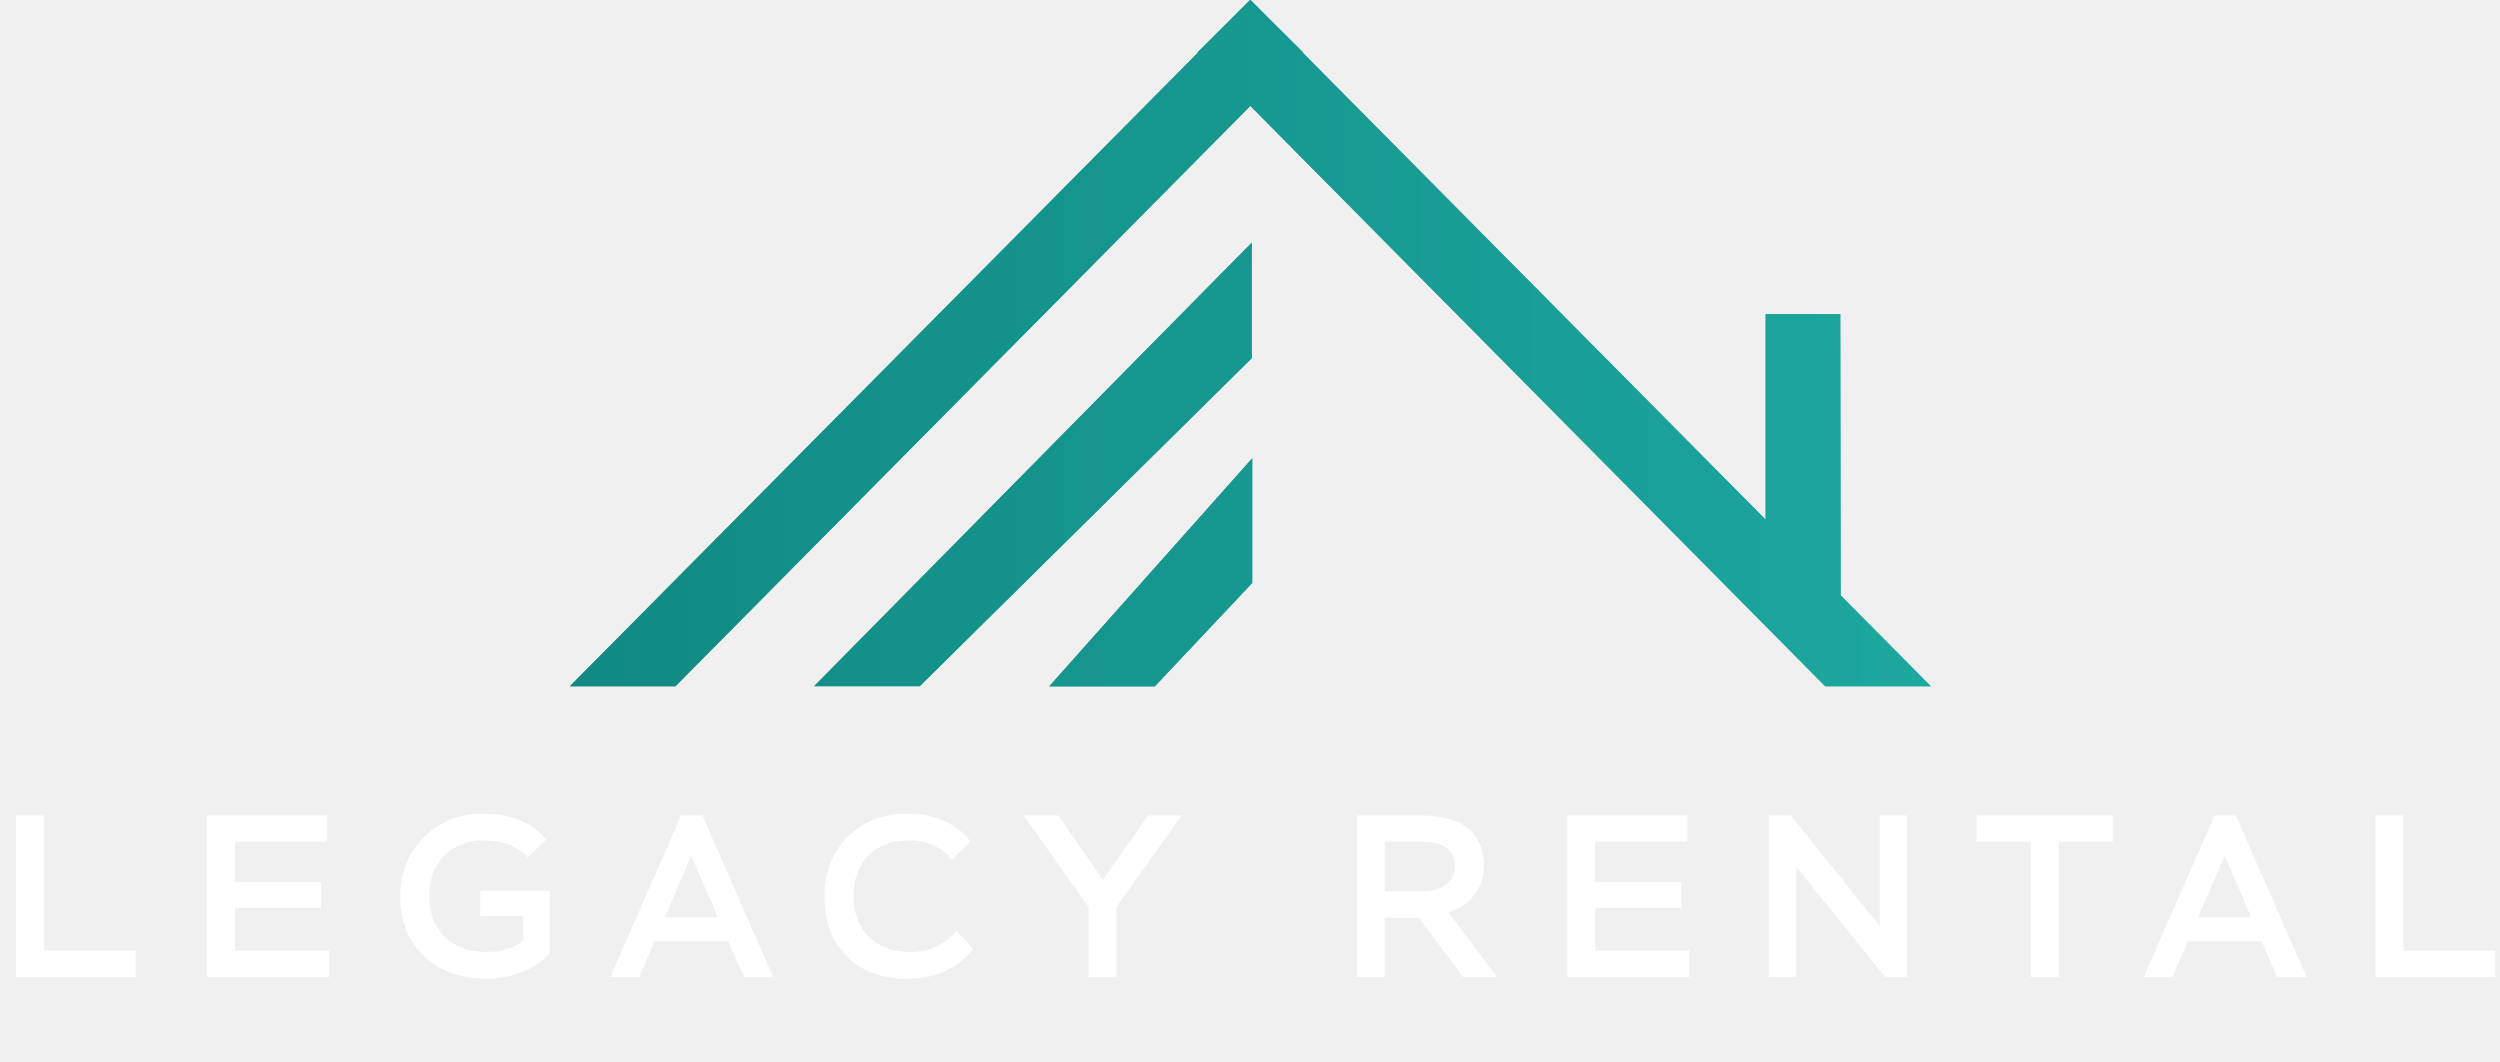
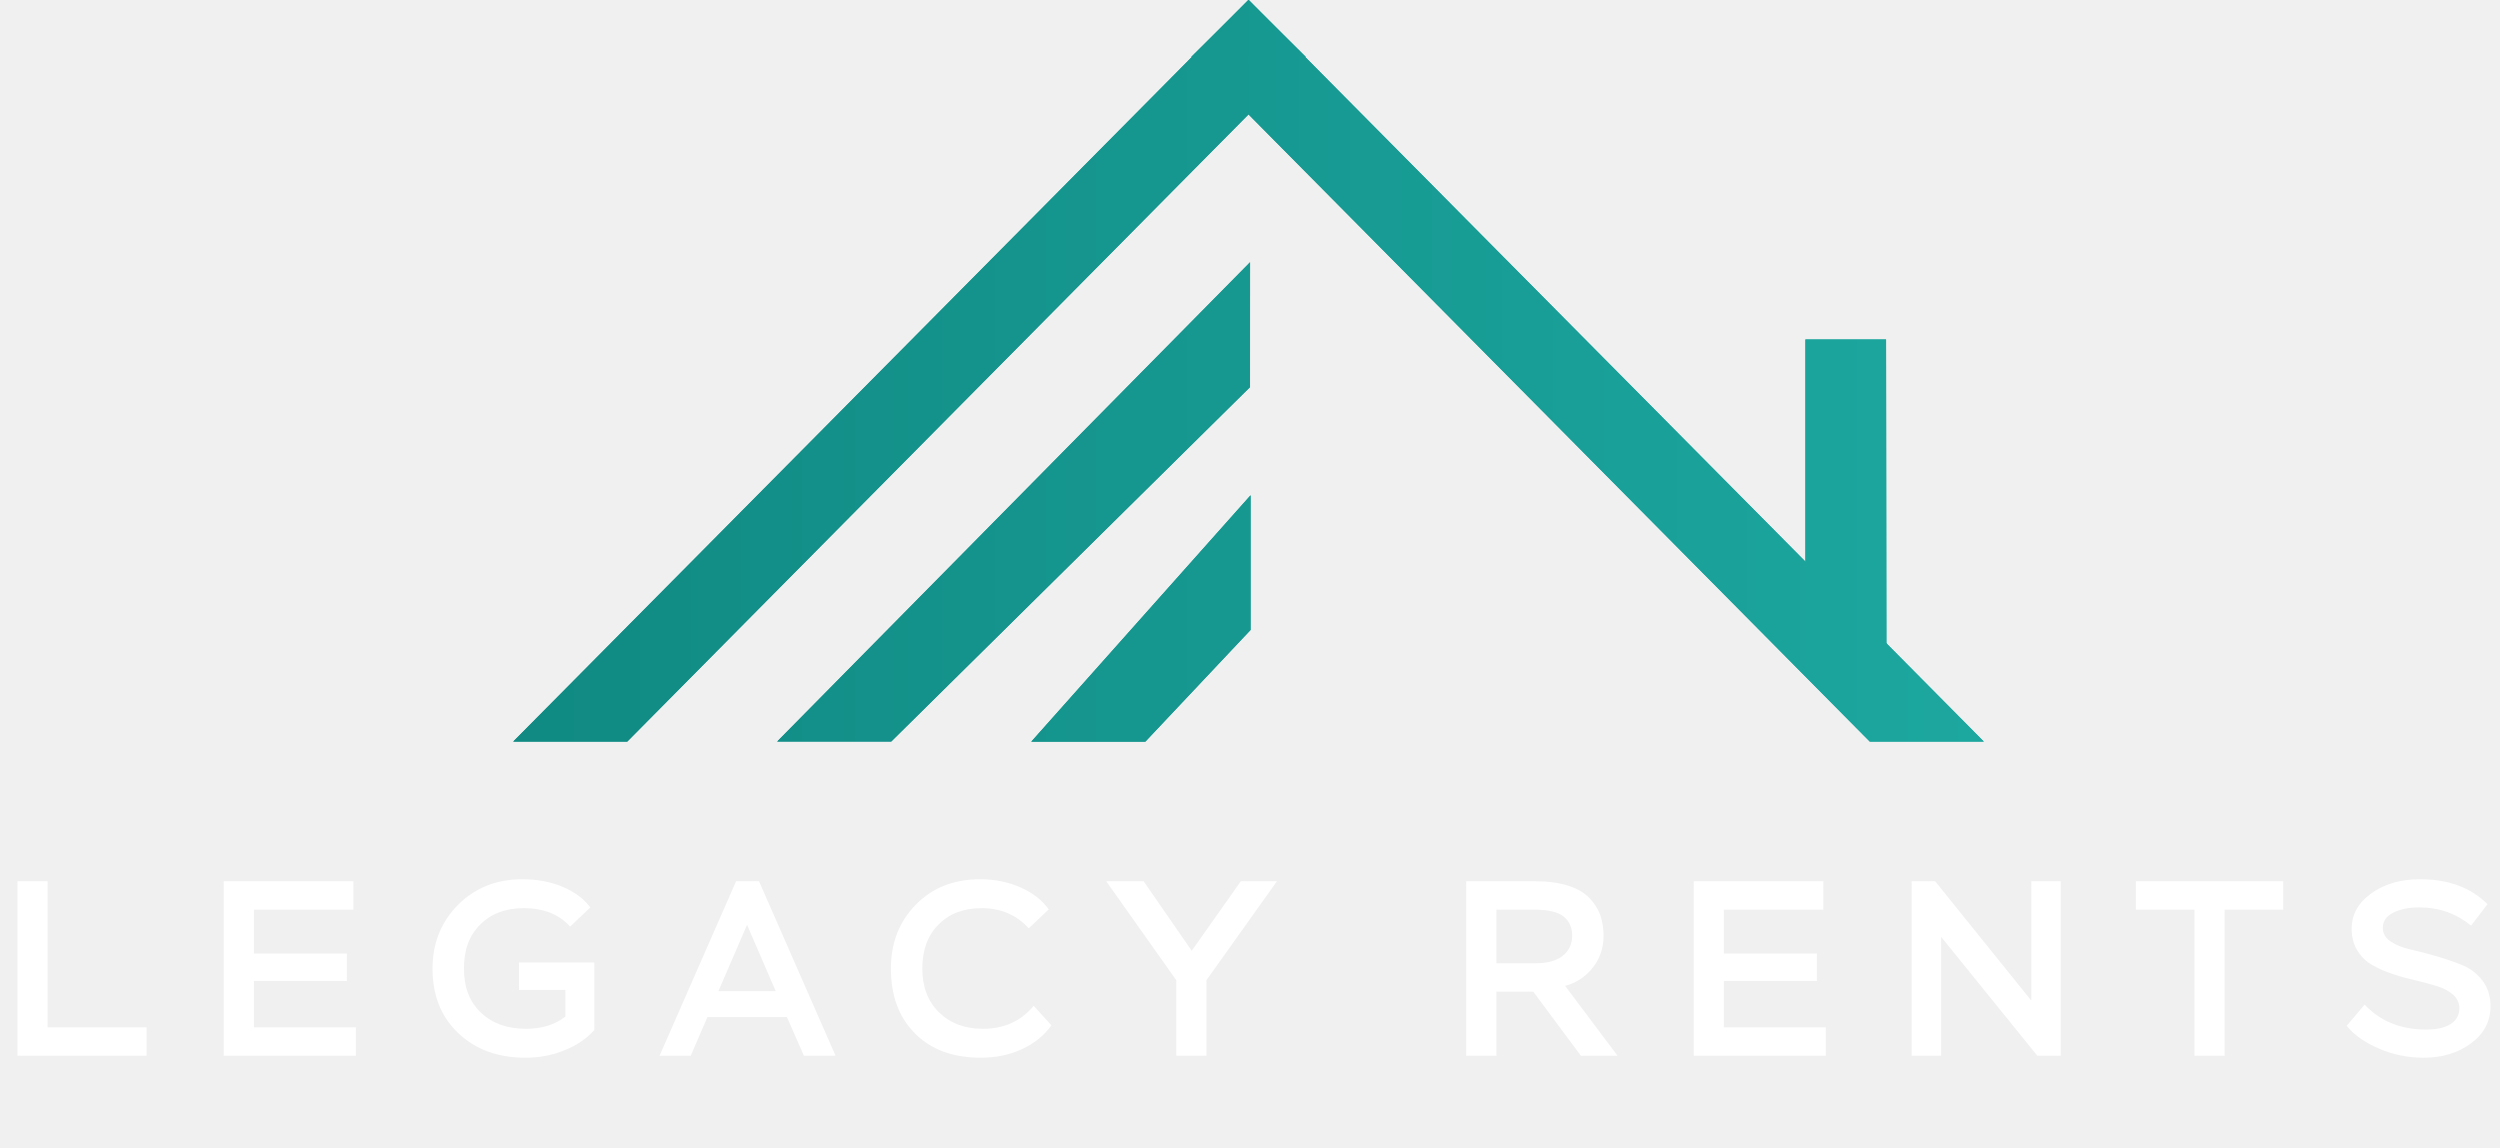
- <svg xmlns="http://www.w3.org/2000/svg" width="737" height="313" viewBox="0 0 737 313" fill="none">
-   <path d="M168 202.308L368.544 0L384.174 15.482L199.114 202.305L168 202.308Z" fill="url(#paint0_linear_44005_16)" />
-   <path d="M168 202.308L368.544 0L384.174 15.482L199.114 202.305L168 202.308Z" fill="url(#paint1_linear_44005_16)" />
-   <path d="M240.004 202.298L369.016 71.543L369.004 105.605L271.118 202.295L240.004 202.298Z" fill="url(#paint2_linear_44005_16)" />
-   <path d="M240.004 202.298L369.016 71.543L369.004 105.605L271.118 202.295L240.004 202.298Z" fill="url(#paint3_linear_44005_16)" />
-   <path d="M309.335 202.324L369.154 135.114V171.853L340.448 202.321L309.335 202.324Z" fill="url(#paint4_linear_44005_16)" />
-   <path d="M309.335 202.324L369.154 135.114V171.853L340.448 202.321L309.335 202.324Z" fill="url(#paint5_linear_44005_16)" />
-   <path d="M569.19 202.308L368.645 0L353.016 15.482L538.076 202.305L569.19 202.308Z" fill="url(#paint6_linear_44005_16)" />
-   <path d="M569.19 202.308L368.645 0L353.016 15.482L538.076 202.305L569.19 202.308Z" fill="url(#paint7_linear_44005_16)" />
-   <path d="M542.619 180.265L542.516 92.615H520.516V173.527L542.619 180.265Z" fill="url(#paint8_linear_44005_16)" />
-   <path d="M542.619 180.265L542.516 92.615H520.516V173.527L542.619 180.265Z" fill="url(#paint9_linear_44005_16)" />
-   <path d="M4.76 288V240.4H12.988V280.248H39.984V288H4.76ZM61.041 288V240.4H96.401V248.152H69.269V260.12H94.633V267.6H69.269V280.248H97.081V288H61.041ZM141.589 270.048V262.568H162.125V280.996C159.949 283.444 157.161 285.28 153.829 286.572C150.497 287.932 147.029 288.544 143.357 288.544C135.877 288.544 129.825 286.368 125.065 281.88C120.305 277.392 117.993 271.544 117.993 264.2C117.993 257.332 120.305 251.552 124.929 246.86C129.553 242.236 135.401 239.856 142.473 239.856C146.485 239.856 150.157 240.536 153.421 241.896C156.685 243.256 159.269 245.16 161.037 247.54L155.529 252.776C152.537 249.444 148.321 247.744 142.881 247.744C137.917 247.744 133.973 249.24 130.981 252.232C127.989 255.224 126.561 259.168 126.561 264.2C126.561 269.368 128.125 273.38 131.253 276.304C134.381 279.228 138.461 280.656 143.493 280.656C147.777 280.656 151.381 279.568 154.237 277.324V270.048H141.589ZM179.93 288L200.806 240.4H207.062L227.938 288H219.302L214.678 277.46H192.986L188.43 288H179.93ZM203.798 252.3L195.978 270.388H211.618L203.798 252.3ZM282.002 274.4L286.83 279.704C284.858 282.492 282.138 284.668 278.738 286.232C275.338 287.796 271.598 288.544 267.518 288.544C260.038 288.544 254.054 286.368 249.634 281.948C245.214 277.528 243.038 271.612 243.038 264.2C243.038 257.264 245.282 251.484 249.77 246.86C254.258 242.236 260.106 239.856 267.382 239.856C271.53 239.856 275.27 240.672 278.602 242.168C281.866 243.664 284.382 245.636 286.082 248.084L280.642 253.252C277.31 249.58 273.026 247.744 267.79 247.744C262.894 247.744 258.95 249.24 256.026 252.232C253.034 255.224 251.606 259.236 251.606 264.2C251.606 269.164 253.102 273.176 256.162 276.168C259.222 279.16 263.234 280.656 268.13 280.656C273.842 280.656 278.466 278.616 282.002 274.4ZM348.359 240.4L329.115 267.396V288H320.887V267.396L301.779 240.4H311.979L325.103 259.372L338.499 240.4H348.359ZM408.214 288H399.986V240.4H418.686C422.222 240.4 425.282 240.808 427.866 241.624C430.382 242.44 432.286 243.596 433.646 245.024C435.006 246.452 435.958 248.016 436.57 249.648C437.114 251.348 437.454 253.184 437.454 255.224C437.454 258.488 436.502 261.412 434.598 263.86C432.694 266.376 430.11 268.076 426.982 268.96L441.262 288H431.266L418.278 270.524H408.214V288ZM418.482 248.152H408.214V262.772H418.89C422.018 262.772 424.466 262.16 426.234 260.8C428.002 259.44 428.886 257.604 428.886 255.224C428.886 252.98 428.07 251.212 426.506 249.988C424.942 248.764 422.29 248.152 418.482 248.152ZM462.044 288V240.4H497.404V248.152H470.272V260.12H495.636V267.6H470.272V280.248H498.084V288H462.044ZM562.176 288H555.784L529.536 255.564V288H521.512V240.4H527.904L554.152 272.972V240.4H562.176V288ZM582.663 248.152V240.4H622.851V248.152H606.871V288H598.643V248.152H582.663ZM631.968 288L652.844 240.4H659.1L679.976 288H671.34L666.716 277.46H645.024L640.468 288H631.968ZM655.836 252.3L648.016 270.388H663.656L655.836 252.3ZM700.315 288V240.4H708.543V280.248H735.539V288H700.315Z" fill="white" />
+ <svg xmlns="http://www.w3.org/2000/svg" width="682" height="313" viewBox="0 0 682 313" fill="none">
+   <path d="M140 202.308L340.544 0L356.174 15.482L171.114 202.305L140 202.308Z" fill="url(#paint0_linear_44009_22)" />
+   <path d="M140 202.308L340.544 0L356.174 15.482L171.114 202.305L140 202.308Z" fill="url(#paint1_linear_44009_22)" />
+   <path d="M212.004 202.298L341.016 71.543L341.004 105.605L243.118 202.295L212.004 202.298Z" fill="url(#paint2_linear_44009_22)" />
+   <path d="M212.004 202.298L341.016 71.543L341.004 105.605L243.118 202.295L212.004 202.298Z" fill="url(#paint3_linear_44009_22)" />
+   <path d="M281.335 202.324L341.154 135.114V171.853L312.448 202.321L281.335 202.324Z" fill="url(#paint4_linear_44009_22)" />
+   <path d="M281.335 202.324L341.154 135.114V171.853L312.448 202.321L281.335 202.324Z" fill="url(#paint5_linear_44009_22)" />
+   <path d="M541.19 202.308L340.645 0L325.016 15.482L510.076 202.305L541.19 202.308Z" fill="url(#paint6_linear_44009_22)" />
+   <path d="M541.19 202.308L340.645 0L325.016 15.482L510.076 202.305L541.19 202.308Z" fill="url(#paint7_linear_44009_22)" />
+   <path d="M514.619 180.265L514.516 92.615H492.516V173.527L514.619 180.265Z" fill="url(#paint8_linear_44009_22)" />
+   <path d="M514.619 180.265L514.516 92.615H492.516V173.527L514.619 180.265Z" fill="url(#paint9_linear_44009_22)" />
+   <path d="M4.76 288V240.4H12.988V280.248H39.984V288H4.76ZM61.041 288V240.4H96.401V248.152H69.269V260.12H94.633V267.6H69.269V280.248H97.081V288H61.041ZM141.589 270.048V262.568H162.125V280.996C159.949 283.444 157.161 285.28 153.829 286.572C150.497 287.932 147.029 288.544 143.357 288.544C135.877 288.544 129.825 286.368 125.065 281.88C120.305 277.392 117.993 271.544 117.993 264.2C117.993 257.332 120.305 251.552 124.929 246.86C129.553 242.236 135.401 239.856 142.473 239.856C146.485 239.856 150.157 240.536 153.421 241.896C156.685 243.256 159.269 245.16 161.037 247.54L155.529 252.776C152.537 249.444 148.321 247.744 142.881 247.744C137.917 247.744 133.973 249.24 130.981 252.232C127.989 255.224 126.561 259.168 126.561 264.2C126.561 269.368 128.125 273.38 131.253 276.304C134.381 279.228 138.461 280.656 143.493 280.656C147.777 280.656 151.381 279.568 154.237 277.324V270.048H141.589ZM179.93 288L200.806 240.4H207.062L227.938 288H219.302L214.678 277.46H192.986L188.43 288H179.93ZM203.798 252.3L195.978 270.388H211.618L203.798 252.3ZM282.002 274.4L286.83 279.704C284.858 282.492 282.138 284.668 278.738 286.232C275.338 287.796 271.598 288.544 267.518 288.544C260.038 288.544 254.054 286.368 249.634 281.948C245.214 277.528 243.038 271.612 243.038 264.2C243.038 257.264 245.282 251.484 249.77 246.86C254.258 242.236 260.106 239.856 267.382 239.856C271.53 239.856 275.27 240.672 278.602 242.168C281.866 243.664 284.382 245.636 286.082 248.084L280.642 253.252C277.31 249.58 273.026 247.744 267.79 247.744C262.894 247.744 258.95 249.24 256.026 252.232C253.034 255.224 251.606 259.236 251.606 264.2C251.606 269.164 253.102 273.176 256.162 276.168C259.222 279.16 263.234 280.656 268.13 280.656C273.842 280.656 278.466 278.616 282.002 274.4ZM348.359 240.4L329.115 267.396V288H320.887V267.396L301.779 240.4H311.979L325.103 259.372L338.499 240.4H348.359ZM408.214 288H399.986V240.4H418.686C422.222 240.4 425.282 240.808 427.866 241.624C430.382 242.44 432.286 243.596 433.646 245.024C435.006 246.452 435.958 248.016 436.57 249.648C437.114 251.348 437.454 253.184 437.454 255.224C437.454 258.488 436.502 261.412 434.598 263.86C432.694 266.376 430.11 268.076 426.982 268.96L441.262 288H431.266L418.278 270.524H408.214V288ZM418.482 248.152H408.214V262.772H418.89C422.018 262.772 424.466 262.16 426.234 260.8C428.002 259.44 428.886 257.604 428.886 255.224C428.886 252.98 428.07 251.212 426.506 249.988C424.942 248.764 422.29 248.152 418.482 248.152ZM462.044 288V240.4H497.404V248.152H470.272V260.12H495.636V267.6H470.272V280.248H498.084V288H462.044ZM562.176 288H555.784L529.536 255.564V288H521.512V240.4H527.904L554.152 272.972V240.4H562.176V288ZM582.663 248.152V240.4H622.851V248.152H606.871V288H598.643V248.152H582.663ZM670.912 275.08C670.912 273.652 670.368 272.428 669.28 271.408C668.192 270.456 666.764 269.64 665.064 269.096C663.296 268.552 661.392 268.008 659.352 267.532C657.244 267.056 655.136 266.512 653.096 265.832C650.988 265.152 649.084 264.336 647.384 263.384C645.616 262.432 644.256 261.14 643.168 259.44C642.08 257.74 641.536 255.7 641.536 253.32C641.536 249.58 643.236 246.384 646.772 243.8C650.308 241.216 654.728 239.856 660.168 239.856C667.988 239.856 674.108 242.168 678.596 246.656L674.108 252.504C670.096 249.24 665.404 247.54 659.964 247.54C657.108 247.54 654.796 248.016 652.892 248.968C650.988 249.92 650.036 251.28 650.036 253.116C650.036 254.612 650.716 255.904 652.212 256.856C653.64 257.808 655.476 258.556 657.652 259.032C659.828 259.508 662.14 260.12 664.724 260.868C667.24 261.616 669.62 262.432 671.796 263.316C673.972 264.2 675.74 265.628 677.236 267.532C678.664 269.436 679.412 271.748 679.412 274.468C679.412 278.616 677.644 282.016 674.108 284.6C670.572 287.252 666.22 288.544 661.12 288.544C656.904 288.544 652.892 287.728 649.084 286.096C645.208 284.464 642.216 282.356 640.176 279.84L645.072 274.06C649.356 278.616 654.932 280.86 661.868 280.86C664.724 280.86 666.9 280.384 668.532 279.364C670.096 278.344 670.912 276.916 670.912 275.08Z" fill="white" />
  <defs>
-     <linearGradient id="paint0_linear_44005_16" x1="569.19" y1="101.162" x2="168" y2="101.162" gradientUnits="userSpaceOnUse">
+     <linearGradient id="paint0_linear_44009_22" x1="541.19" y1="101.162" x2="140" y2="101.162" gradientUnits="userSpaceOnUse">
      <stop stop-color="#1CA79F" />
      <stop offset="1" stop-color="#108A83" />
    </linearGradient>
-     <linearGradient id="paint1_linear_44005_16" x1="569.19" y1="101.162" x2="168" y2="101.162" gradientUnits="userSpaceOnUse">
+     <linearGradient id="paint1_linear_44009_22" x1="541.19" y1="101.162" x2="140" y2="101.162" gradientUnits="userSpaceOnUse">
      <stop stop-color="#1CA79F" />
      <stop offset="1" stop-color="#108A83" />
    </linearGradient>
-     <linearGradient id="paint2_linear_44005_16" x1="569.19" y1="101.162" x2="168" y2="101.162" gradientUnits="userSpaceOnUse">
+     <linearGradient id="paint2_linear_44009_22" x1="541.19" y1="101.162" x2="140" y2="101.162" gradientUnits="userSpaceOnUse">
      <stop stop-color="#1CA79F" />
      <stop offset="1" stop-color="#108A83" />
    </linearGradient>
-     <linearGradient id="paint3_linear_44005_16" x1="569.19" y1="101.162" x2="168" y2="101.162" gradientUnits="userSpaceOnUse">
+     <linearGradient id="paint3_linear_44009_22" x1="541.19" y1="101.162" x2="140" y2="101.162" gradientUnits="userSpaceOnUse">
      <stop stop-color="#1CA79F" />
      <stop offset="1" stop-color="#108A83" />
    </linearGradient>
-     <linearGradient id="paint4_linear_44005_16" x1="569.19" y1="101.162" x2="168" y2="101.162" gradientUnits="userSpaceOnUse">
+     <linearGradient id="paint4_linear_44009_22" x1="541.19" y1="101.162" x2="140" y2="101.162" gradientUnits="userSpaceOnUse">
      <stop stop-color="#1CA79F" />
      <stop offset="1" stop-color="#108A83" />
    </linearGradient>
-     <linearGradient id="paint5_linear_44005_16" x1="569.19" y1="101.162" x2="168" y2="101.162" gradientUnits="userSpaceOnUse">
+     <linearGradient id="paint5_linear_44009_22" x1="541.19" y1="101.162" x2="140" y2="101.162" gradientUnits="userSpaceOnUse">
      <stop stop-color="#1CA79F" />
      <stop offset="1" stop-color="#108A83" />
    </linearGradient>
-     <linearGradient id="paint6_linear_44005_16" x1="569.19" y1="101.162" x2="168" y2="101.162" gradientUnits="userSpaceOnUse">
+     <linearGradient id="paint6_linear_44009_22" x1="541.19" y1="101.162" x2="140" y2="101.162" gradientUnits="userSpaceOnUse">
      <stop stop-color="#1CA79F" />
      <stop offset="1" stop-color="#108A83" />
    </linearGradient>
-     <linearGradient id="paint7_linear_44005_16" x1="569.19" y1="101.162" x2="168" y2="101.162" gradientUnits="userSpaceOnUse">
+     <linearGradient id="paint7_linear_44009_22" x1="541.19" y1="101.162" x2="140" y2="101.162" gradientUnits="userSpaceOnUse">
      <stop stop-color="#1CA79F" />
      <stop offset="1" stop-color="#108A83" />
    </linearGradient>
-     <linearGradient id="paint8_linear_44005_16" x1="569.19" y1="101.162" x2="168" y2="101.162" gradientUnits="userSpaceOnUse">
+     <linearGradient id="paint8_linear_44009_22" x1="541.19" y1="101.162" x2="140" y2="101.162" gradientUnits="userSpaceOnUse">
      <stop stop-color="#1CA79F" />
      <stop offset="1" stop-color="#108A83" />
    </linearGradient>
-     <linearGradient id="paint9_linear_44005_16" x1="569.19" y1="101.162" x2="168" y2="101.162" gradientUnits="userSpaceOnUse">
+     <linearGradient id="paint9_linear_44009_22" x1="541.19" y1="101.162" x2="140" y2="101.162" gradientUnits="userSpaceOnUse">
      <stop stop-color="#1CA79F" />
      <stop offset="1" stop-color="#108A83" />
    </linearGradient>
  </defs>
</svg>
